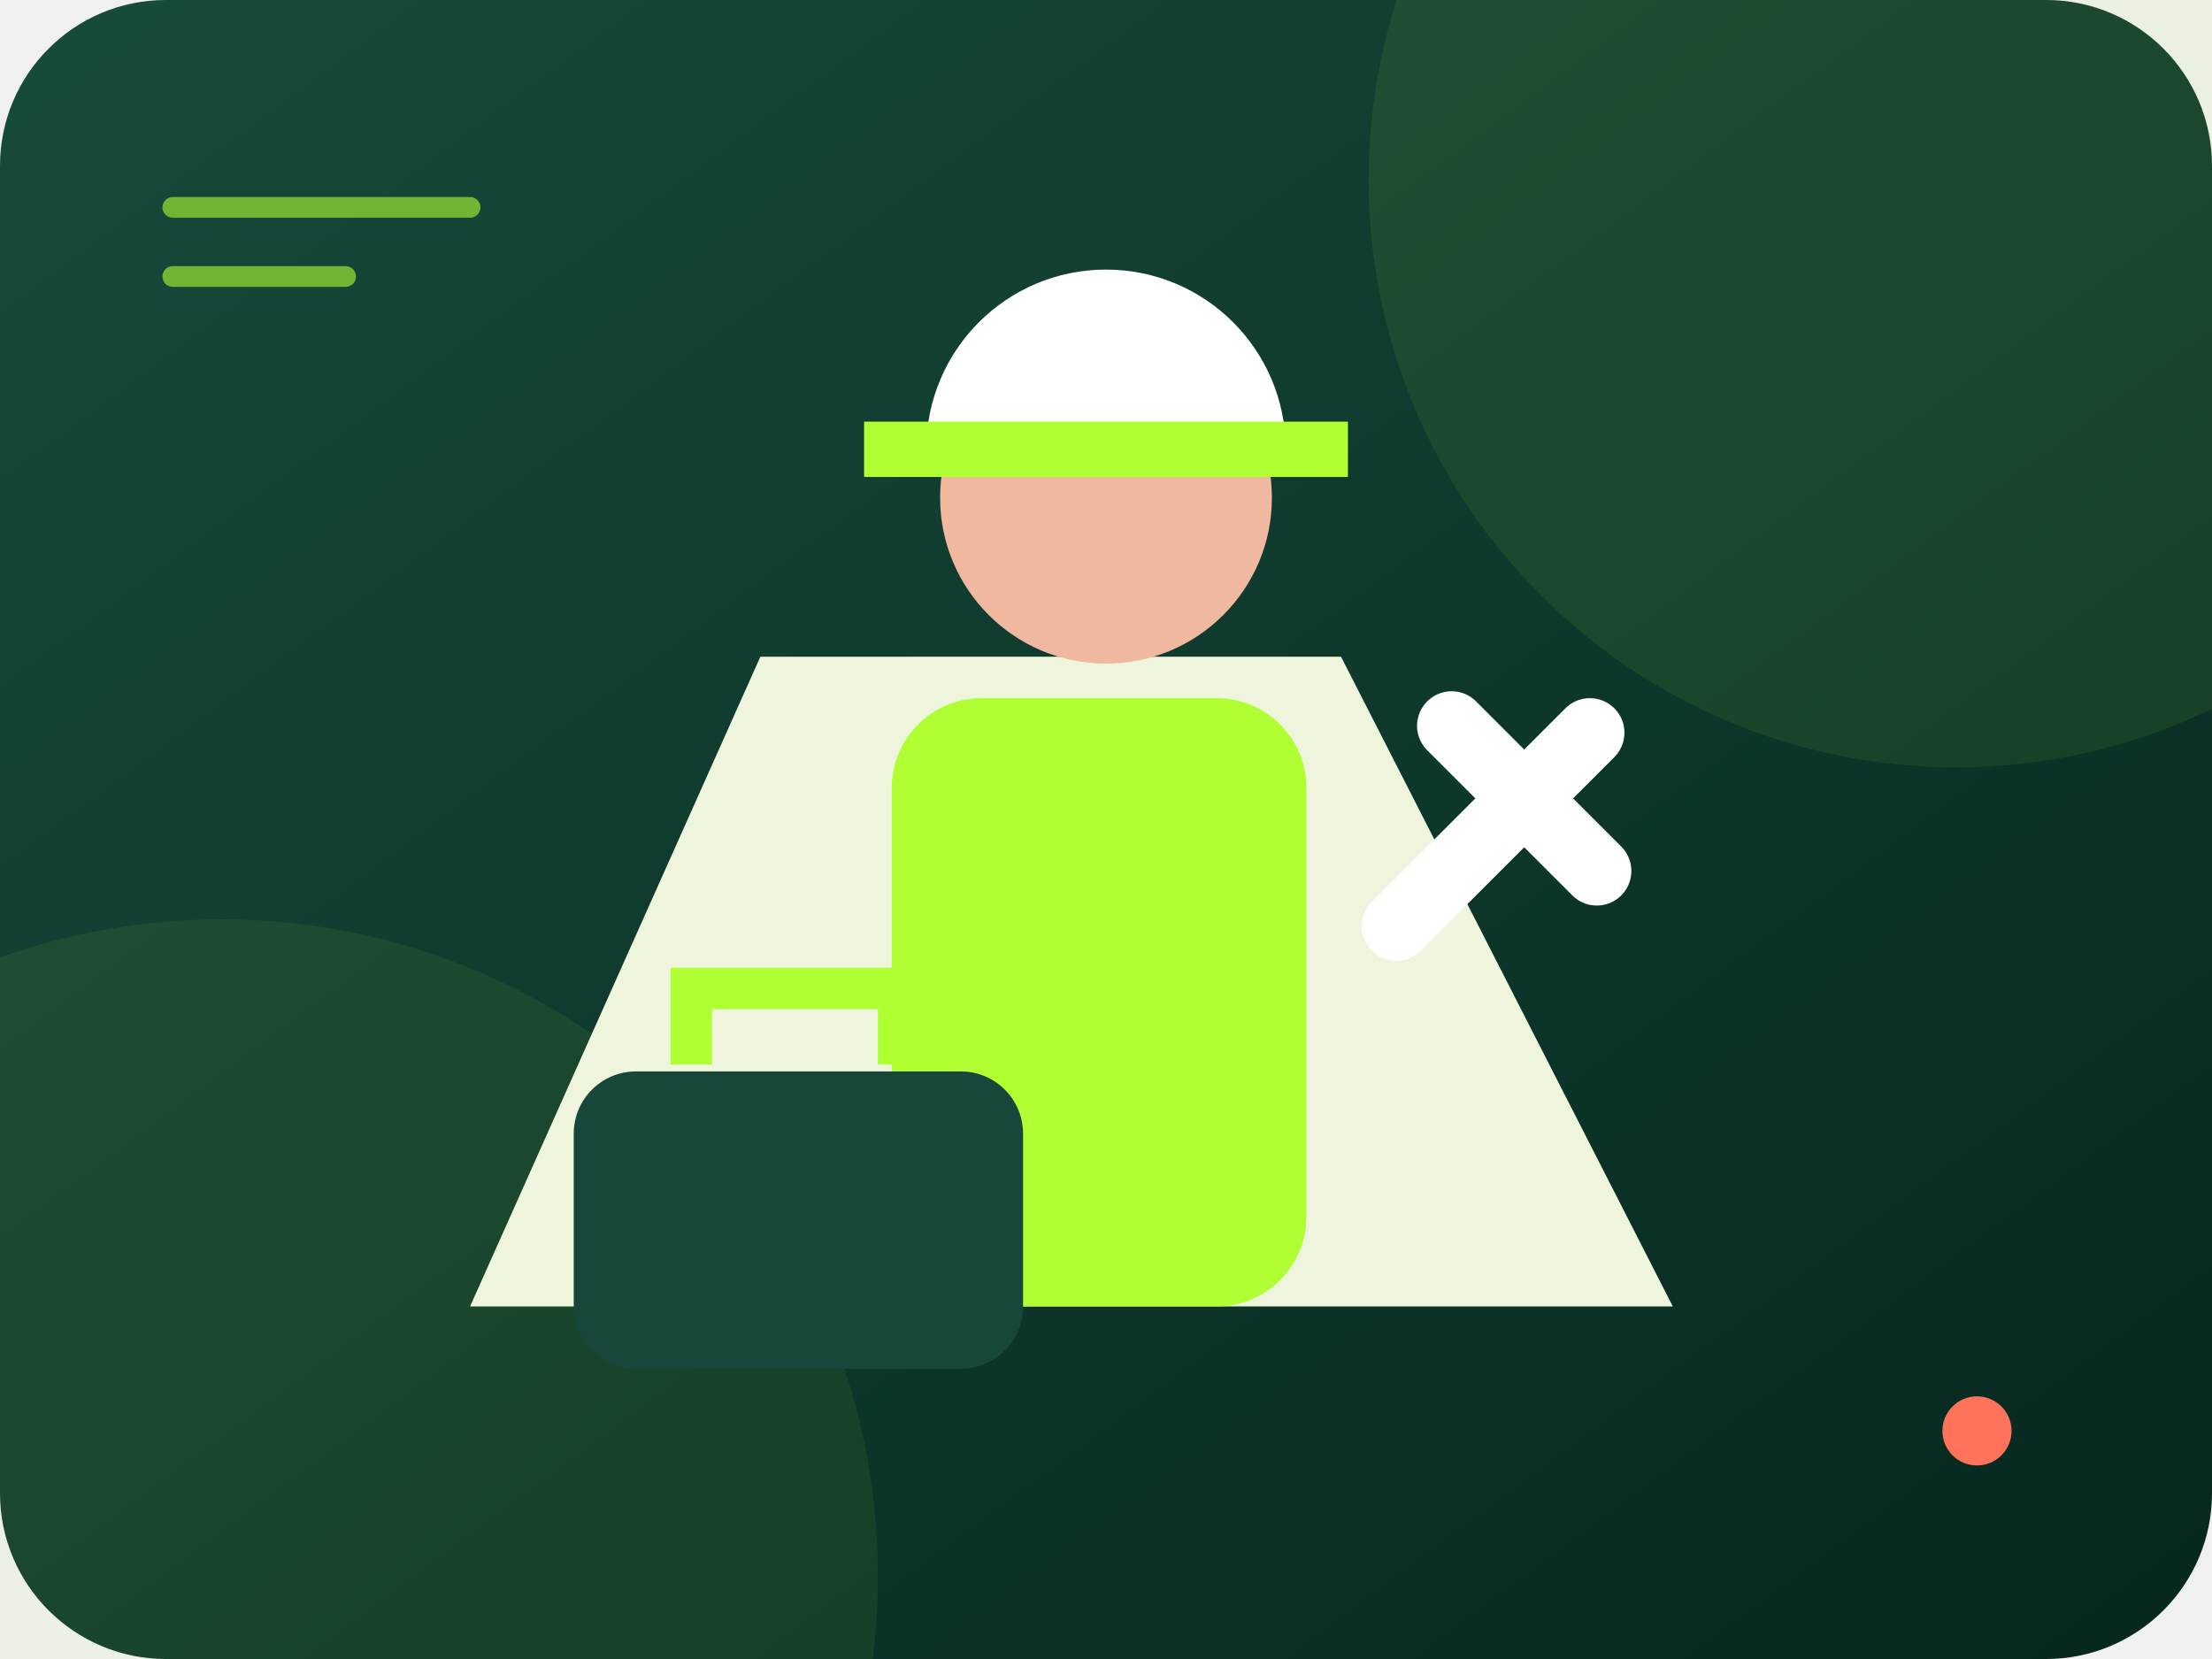
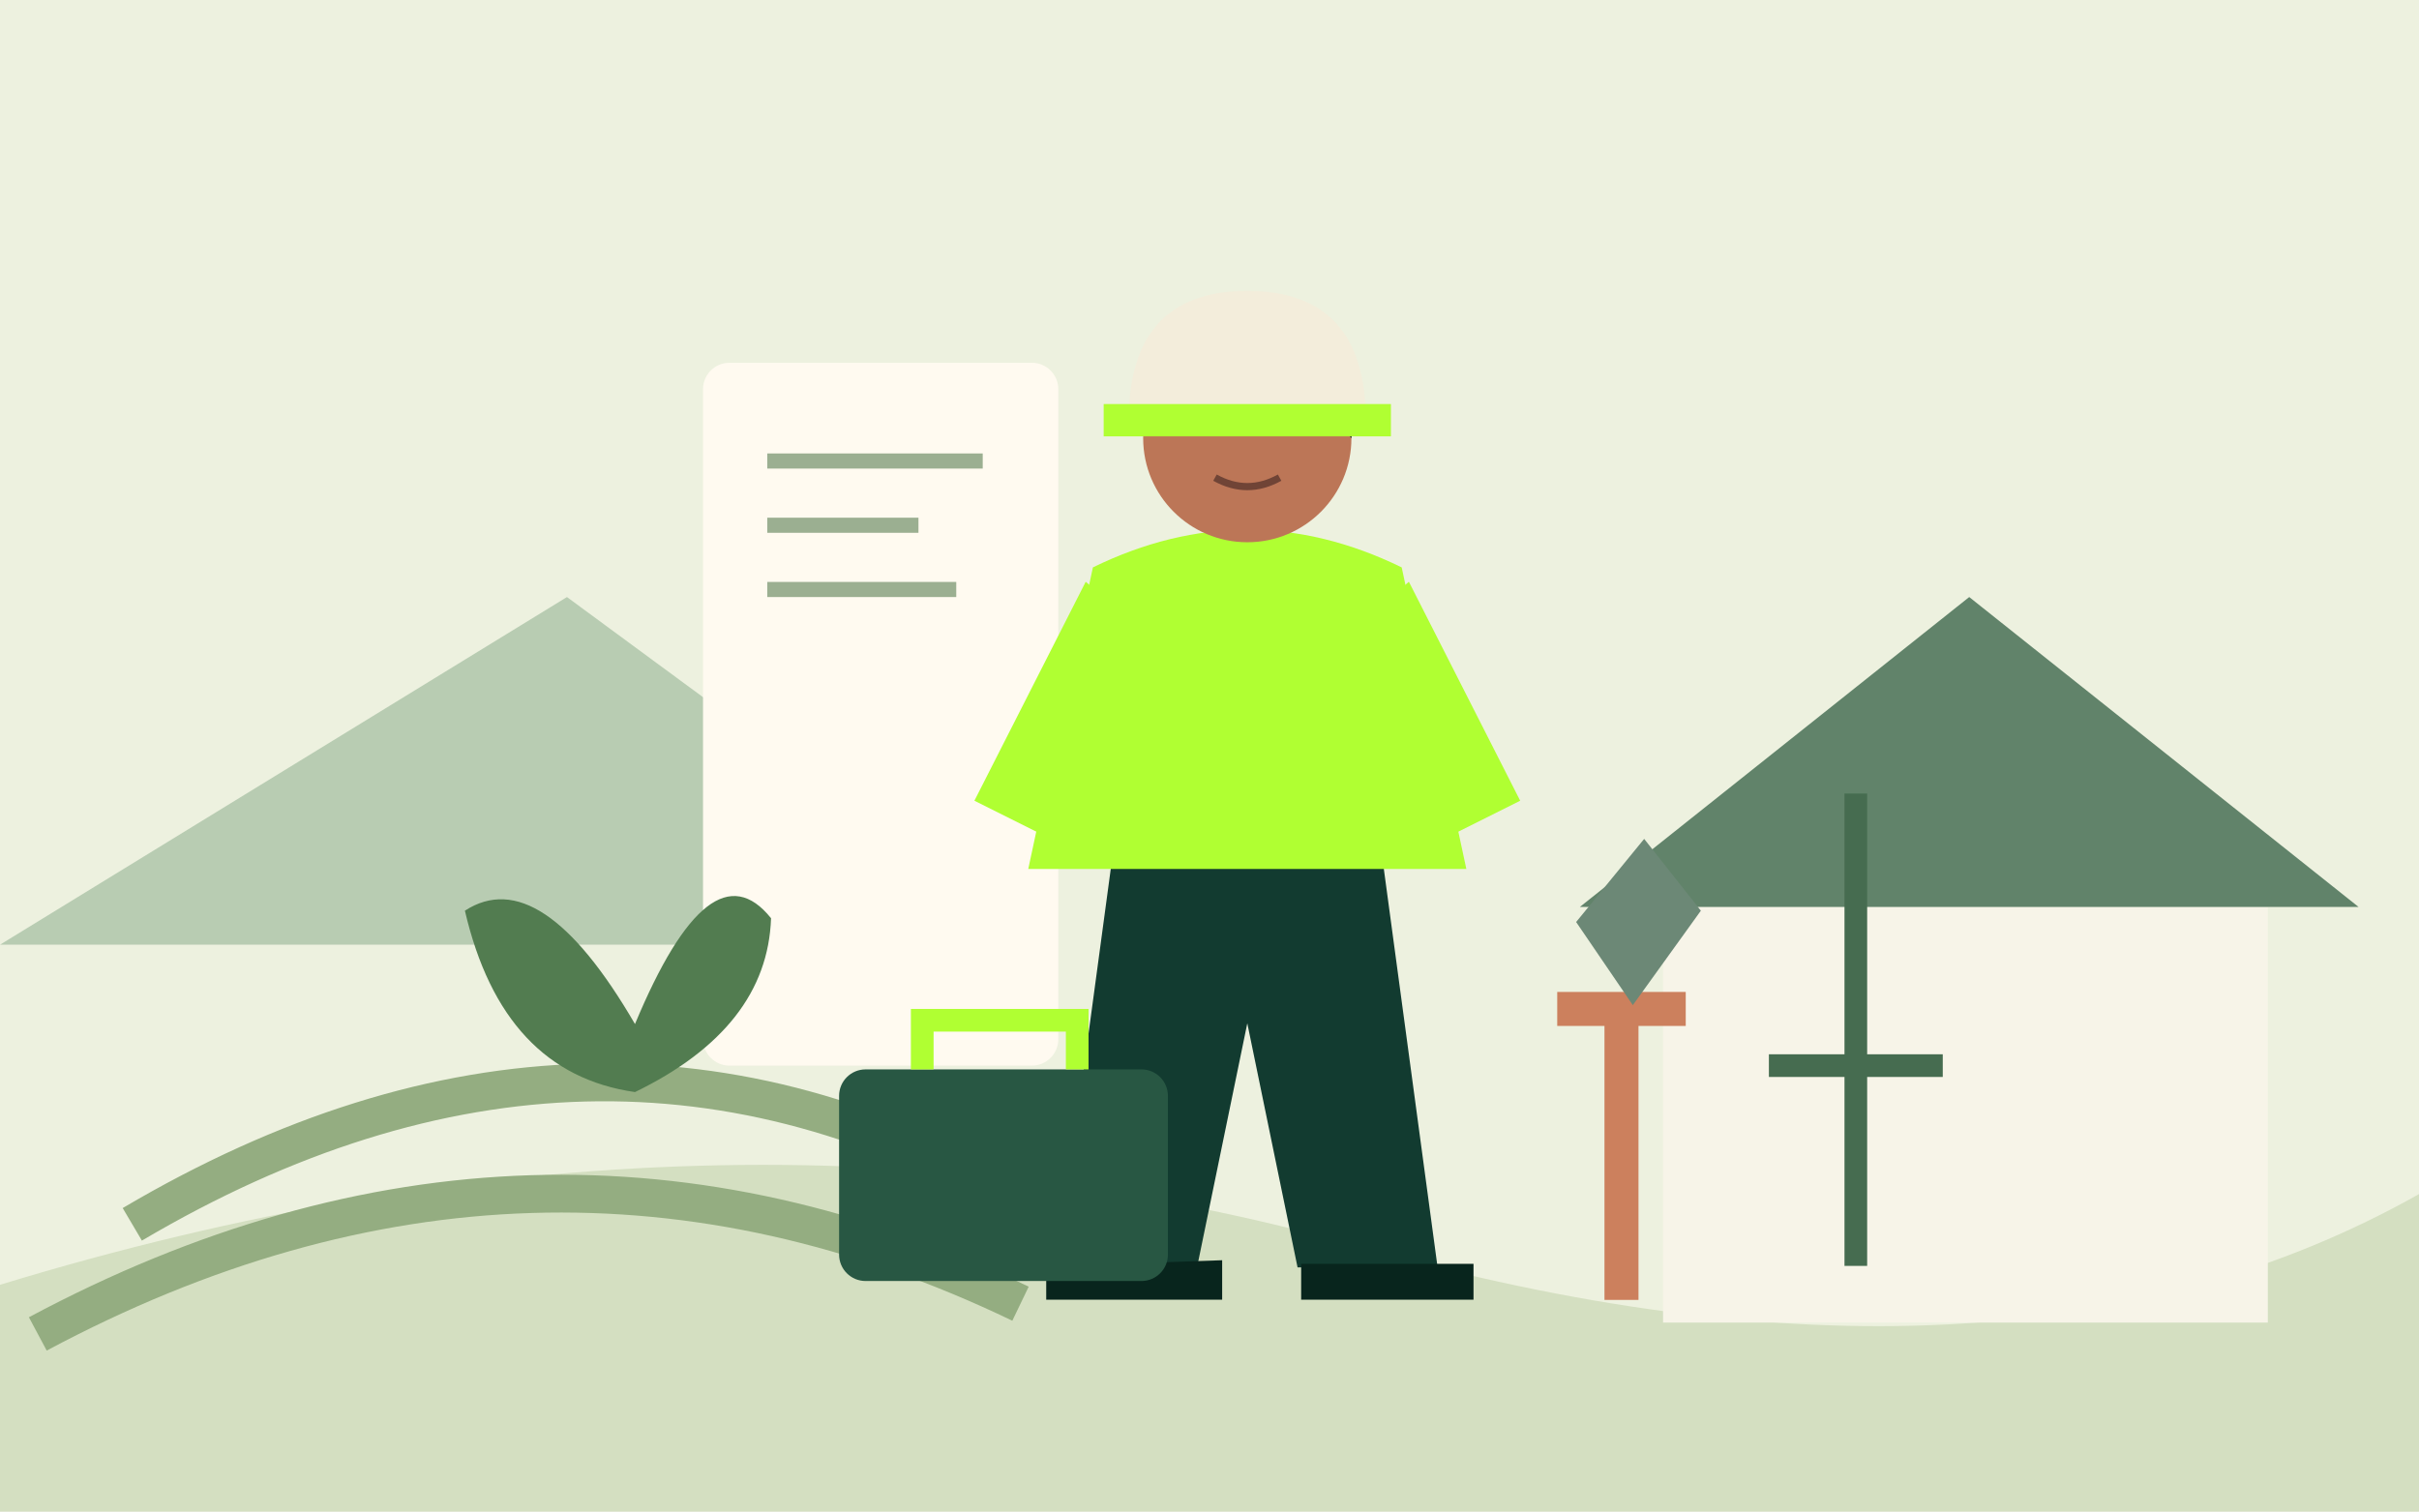
- <svg xmlns="http://www.w3.org/2000/svg" width="320" height="240" viewBox="0 0 320 240">
-   <defs>
-     <linearGradient id="bg" x2="1" y2="1">
-       <stop stop-color="#174b3b" />
-       <stop offset="1" stop-color="#06271e" />
-     </linearGradient>
-   </defs>
-   <rect width="320" height="240" rx="24" fill="url(#bg)" />
-   <circle cx="283" cy="26" r="85" fill="#b0ff32" opacity=".08" />
-   <circle cx="32" cy="228" r="95" fill="#b0ff32" opacity=".07" />
-   <path d="M25 30h43m-43 10h25" stroke="#b0ff32" opacity=".6" stroke-width="3" stroke-linecap="round" />
-   <path d="M68 189l42-94h84l48 94" fill="#eff5dc" />
-   <rect x="129" y="101" width="60" height="88" rx="13" fill="#b0ff32" />
-   <circle cx="160" cy="72" r="24" fill="#f1b8a0" />
-   <path d="M134 65a26 26 0 0152 0" fill="#fff" />
-   <path d="M125 65h70" stroke="#b0ff32" stroke-width="8" />
-   <rect x="83" y="155" width="65" height="43" rx="9" fill="#17473b" />
-   <path d="M100 154v-11h30v11" fill="none" stroke="#b0ff32" stroke-width="6" />
-   <path d="M210 105l21 21m-29 8l28-28" stroke="#fff" stroke-width="10" stroke-linecap="round" />
-   <circle cx="286" cy="207" r="5" fill="#ff735b" />
+ <svg xmlns="http://www.w3.org/2000/svg" width="640" height="400" viewBox="0 0 640 400">
+   <rect width="640" height="400" fill="#edf1df" />
+   <path d="M0 340q190-58 360-10t280-14v84H0" fill="#d4dfc1" />
+   <path d="M0 250l150-92 125 92H0" fill="#b8ccb2" />
+   <path d="M440 240h160v110H440z" fill="#f7f4e8" />
+   <path d="M418 240l103-82 103 82" fill="#61836a" />
+   <path d="M35 324q122-72 235-6M10 353q131-70 260-8" fill="none" stroke="#94ad81" stroke-width="10" />
+   <path d="M491 210v125m-23-53h46" stroke="#466c50" stroke-width="6" />
+   <rect x="186" y="96" width="94" height="186" rx="7" fill="#fffaf0" />
+   <path d="M203 122h57m-57 17h40m-40 17h50" stroke="#9baf91" stroke-width="4" />
+   <g transform="translate(330 153) scale(0.95)">
+     <path d="M-36 66l-17 126h39L0 124l14 68h39L36 66" fill="#123b30" />
+     <path d="M-43-3Q0-24 43-3l18 84H-61z" fill="#b0ff32" />
+     <path d="M-45 1l-31 61 20 10L-22 21M45 1l31 61-20 10L22 21" fill="#b0ff32" />
+     <circle cy="-39" r="29" fill="#bc7657" />
+     <path d="M-29-42q0-40 36-26 25 7 22 29l-15-17-33 7z" fill="#092c23" />
+     <path d="M-9-28q9 5 18 0" fill="none" stroke="#704436" stroke-width="2" />
+     <path d="M-36 191h-20v10h49v-11M15 191v10h48v-10" fill="#08251d" />
+     <path d="M-33-44q0-36 33-36t33 36" fill="#f3eddb" />
+     <path d="M-40-44h80" stroke="#b0ff32" stroke-width="9" />
+   </g>
+   <rect x="222" y="283" width="87" height="56" rx="7" fill="#285743" />
+   <path d="M244 283v-13h41v13" fill="none" stroke="#b0ff32" stroke-width="6" />
+   <path d="M429 267v77m-17-77h34" stroke="#cc805d" stroke-width="9" />
+   <path d="M417 244l18-22 15 19-18 25z" fill="#6c8876" />
+   <path d="M168 271q-25-43-45-30 10 43 45 48m0-18q20-48 36-28-1 29-36 46" fill="#527c50" />
</svg>
